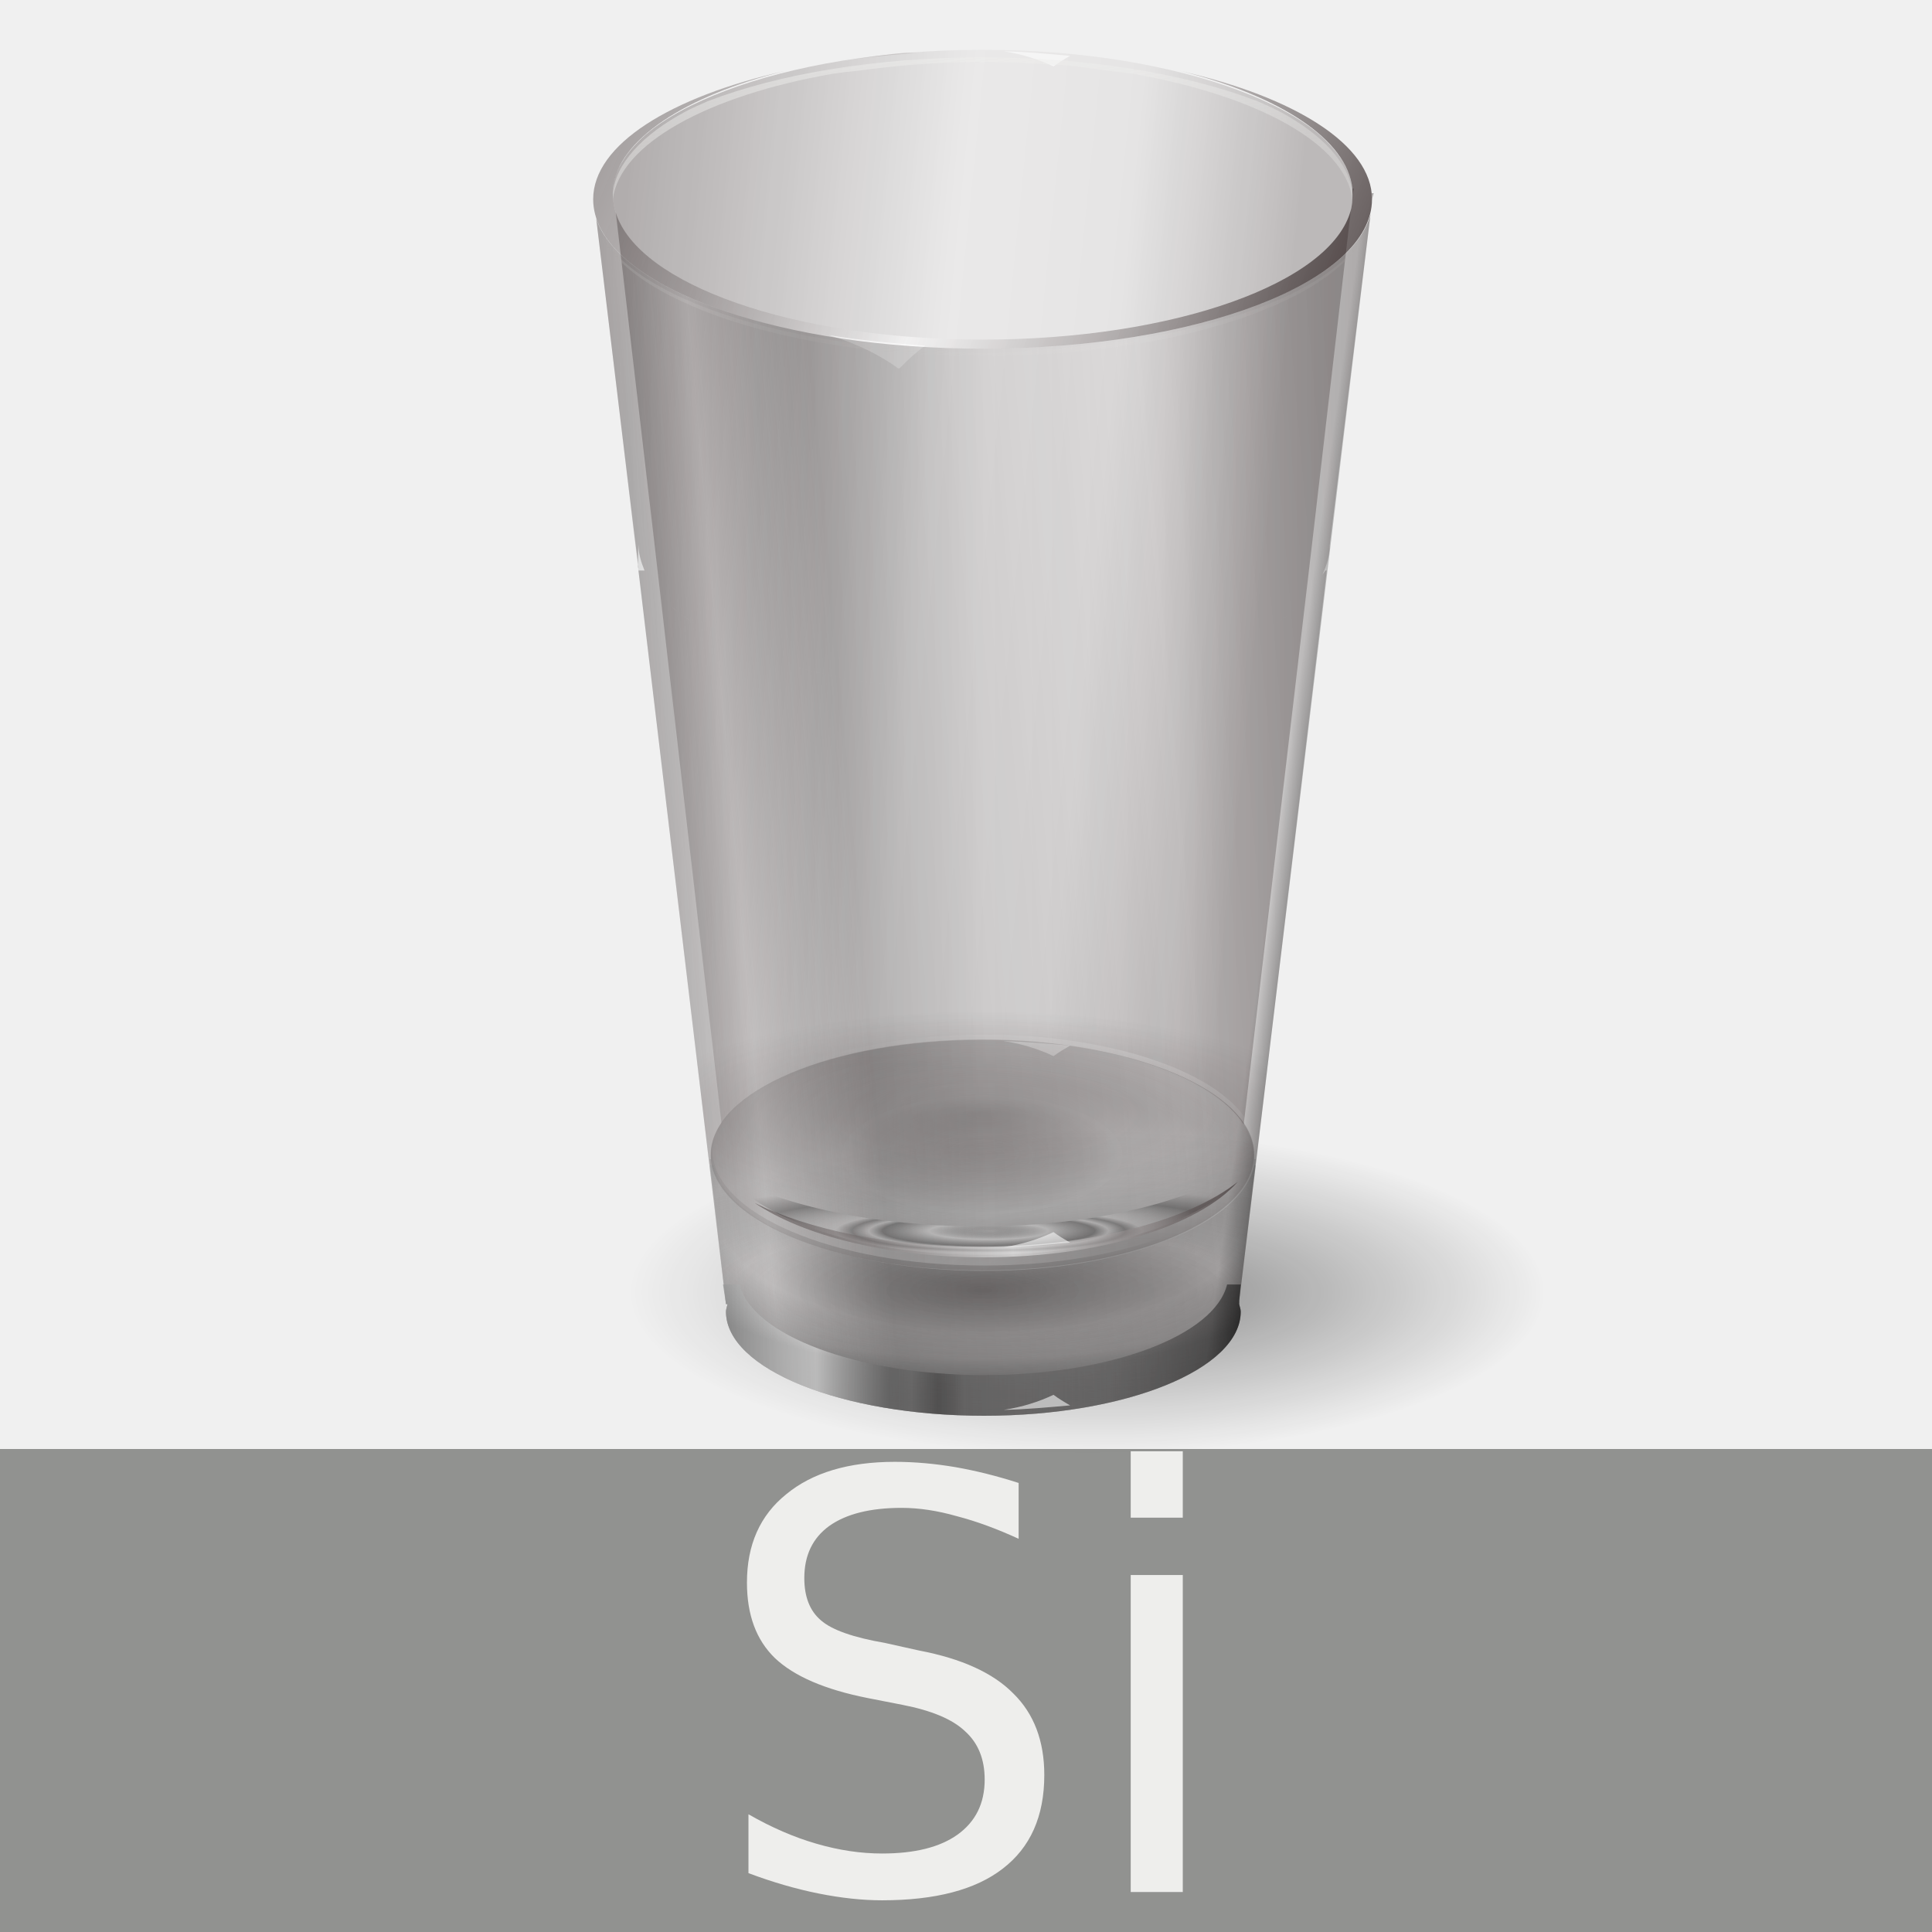
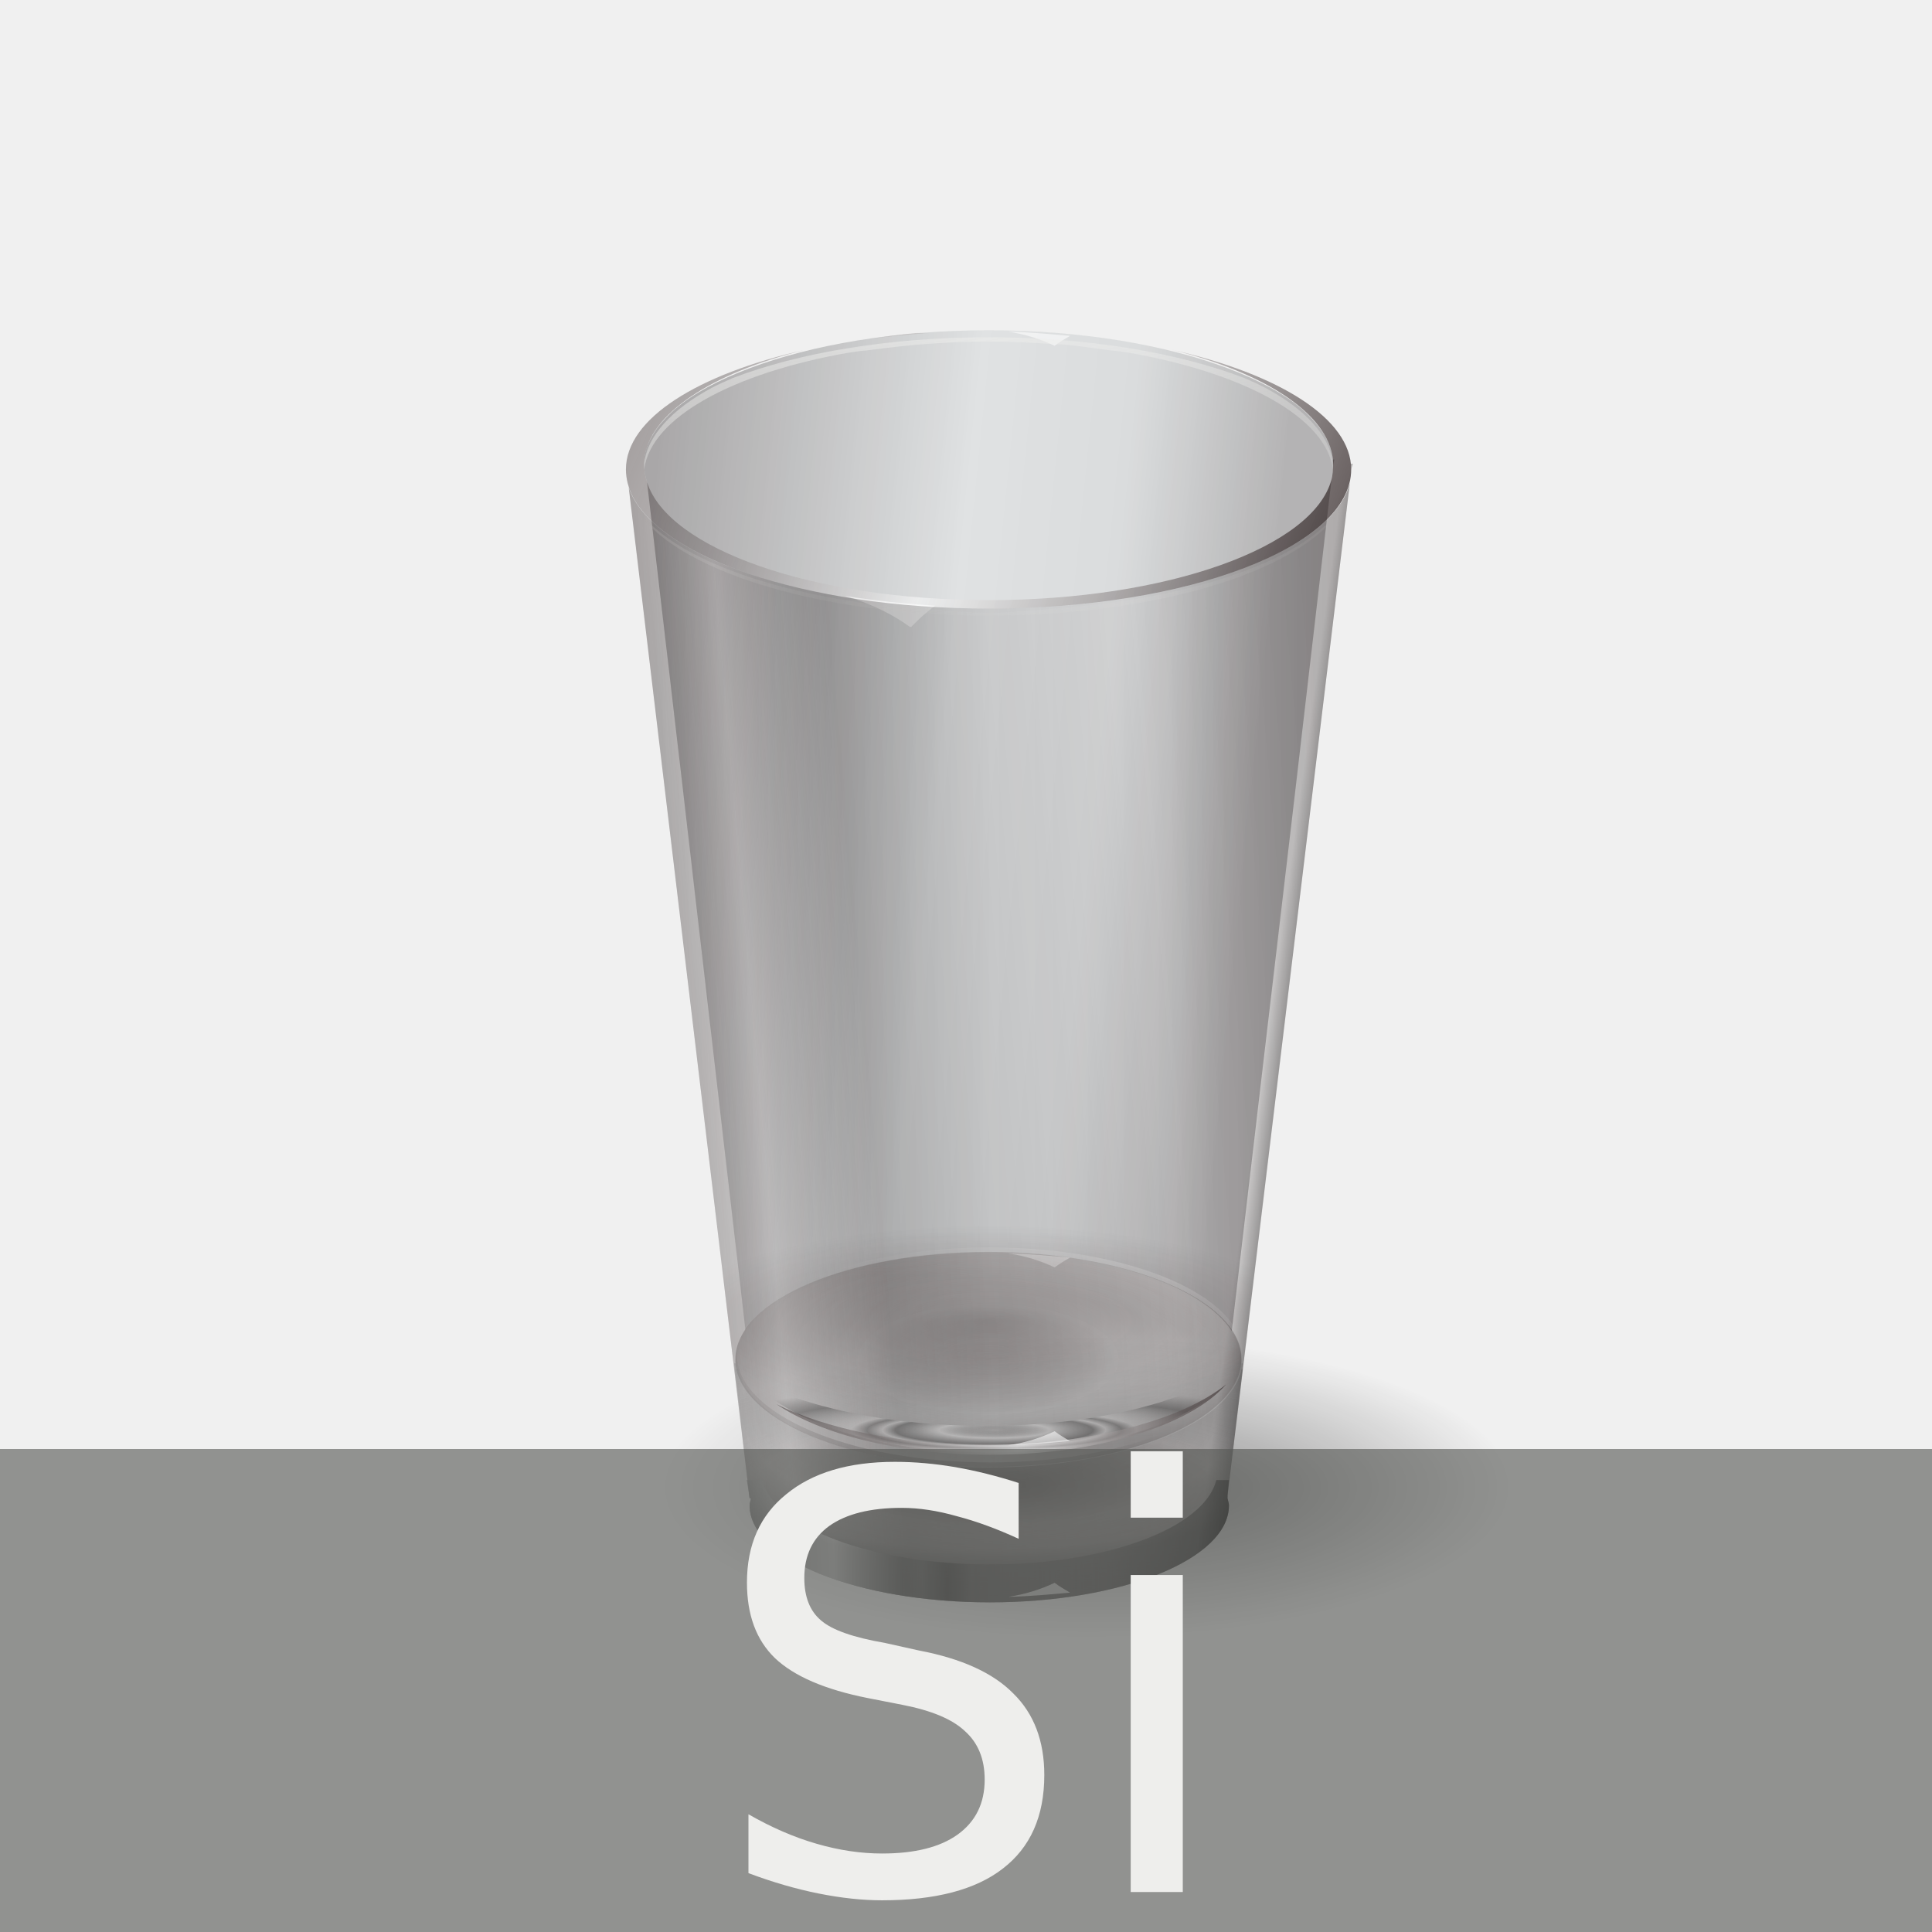
<svg xmlns="http://www.w3.org/2000/svg" xmlns:xlink="http://www.w3.org/1999/xlink" width="40" height="40" id="svg2193" version="1.0">
  <defs id="defs2195">
    <linearGradient id="linearGradient3462">
      <stop id="stop3464" offset="0" style="stop-color:#000000;stop-opacity:0.909;" />
      <stop style="stop-color:#000000;stop-opacity:0;" offset="0.5" id="stop3466" />
      <stop id="stop3468" offset="1" style="stop-color:#000000;stop-opacity:0;" />
    </linearGradient>
    <linearGradient id="linearGradient3414">
      <stop style="stop-color:#000000;stop-opacity:0.232;" offset="0" id="stop3417" />
      <stop id="stop3419" offset="0.18" style="stop-color:#ffffff;stop-opacity:0.364;" />
      <stop style="stop-color:#000000;stop-opacity:0.263;" offset="0.329" id="stop3421" />
      <stop style="stop-color:#000000;stop-opacity:0;" offset="0.75" id="stop3423" />
      <stop style="stop-color:#000000;stop-opacity:0.162;" offset="1" id="stop3425" />
    </linearGradient>
    <linearGradient id="linearGradient3406">
      <stop style="stop-color:#000000;stop-opacity:0;" offset="0" id="stop3408" />
      <stop id="stop3410" offset="0.18" style="stop-color:#ffffff;stop-opacity:0.273;" />
      <stop style="stop-color:#000000;stop-opacity:0.224;" offset="0.322" id="stop3418" />
      <stop id="stop3420" offset="0.364" style="stop-color:#ffffff;stop-opacity:0.2;" />
      <stop style="stop-color:#000000;stop-opacity:0.188;" offset="0.415" id="stop3422" />
      <stop style="stop-color:#ffffff;stop-opacity:0.18;" offset="0.465" id="stop3412" />
      <stop style="stop-color:#000000;stop-opacity:0.271;" offset="0.75" id="stop3414" />
      <stop style="stop-color:#000000;stop-opacity:0;" offset="1" id="stop3416" />
    </linearGradient>
    <linearGradient id="linearGradient3330">
      <stop style="stop-color:#ffffff;stop-opacity:0;" offset="0" id="stop3332" />
      <stop id="stop3338" offset="0.5" style="stop-color:#ffffff;stop-opacity:0;" />
      <stop style="stop-color:#ffffff;stop-opacity:0.404;" offset="1" id="stop3334" />
    </linearGradient>
    <linearGradient id="linearGradient3300">
      <stop style="stop-color:#0e0000;stop-opacity:0.343;" offset="0" id="stop3302" />
      <stop id="stop3306" offset="0.5" style="stop-color:#ffffff;stop-opacity:0.505;" />
      <stop style="stop-color:#0e0000;stop-opacity:0.596;" offset="1" id="stop3304" />
    </linearGradient>
    <linearGradient id="linearGradient3305">
      <stop id="stop3307" offset="0" style="stop-color:#a8a8a8;stop-opacity:1;" />
      <stop style="stop-color:#ffffff;stop-opacity:0.717;" offset="0.18" id="stop3311" />
      <stop id="stop3315" offset="0.465" style="stop-color:#000000;stop-opacity:0.182;" />
      <stop id="stop3313" offset="0.75" style="stop-color:#000000;stop-opacity:0;" />
      <stop id="stop3309" offset="1" style="stop-color:#000000;stop-opacity:0.475;" />
    </linearGradient>
    <linearGradient id="linearGradient3267">
      <stop style="stop-color:#0e0000;stop-opacity:0.495;" offset="0" id="stop3269" />
      <stop id="stop3273" offset="0.5" style="stop-color:#0e0000;stop-opacity:0.051;" />
      <stop style="stop-color:#0e0000;stop-opacity:0.091;" offset="0.75" id="stop3275" />
      <stop style="stop-color:#0e0000;stop-opacity:0.404;" offset="1" id="stop3271" />
    </linearGradient>
    <linearGradient id="linearGradient3239">
      <stop style="stop-color:#eeeeec;stop-opacity:1;" offset="0" id="stop3241" />
      <stop style="stop-color:#eeeeec;stop-opacity:0;" offset="1" id="stop3243" />
    </linearGradient>
    <linearGradient id="linearGradient3291">
      <stop id="stop3293" offset="0" style="stop-color:#000000;stop-opacity:1;" />
      <stop id="stop3295" offset="1" style="stop-color:#000000;stop-opacity:0;" />
    </linearGradient>
    <linearGradient id="linearGradient2308">
      <stop id="stop2310" offset="0" style="stop-color:#0e0000;stop-opacity:0.323;" />
      <stop id="stop2312" offset="1" style="stop-color:#0e0000;stop-opacity:0;" />
    </linearGradient>
    <radialGradient xlink:href="#linearGradient3291" id="radialGradient2595" gradientUnits="userSpaceOnUse" gradientTransform="matrix(1,0,0,0.197802,0,92.82166)" cx="63.912" cy="115.709" fx="75.858" fy="115.709" r="63.912" />
-     <radialGradient xlink:href="#linearGradient3305" id="radialGradient2488" gradientUnits="userSpaceOnUse" gradientTransform="matrix(5.125653,1.4118311e-7,-3.7799165e-8,1.372299,-155.6904,-9.947364)" cx="34.344" cy="26.719" fx="34.344" fy="26.719" r="5.656" />
-     <linearGradient xlink:href="#linearGradient3267" id="linearGradient2492" gradientUnits="userSpaceOnUse" x1="12.687" y1="6.062" x2="26.627" y2="7.466" />
+     <radialGradient xlink:href="#linearGradient3305" id="radialGradient2488" gradientUnits="userSpaceOnUse" gradientTransform="matrix(4.773232,1.3147587e-7,-3.520023e-8,1.277945,-143.4634,-3.385812)" cx="34.344" cy="26.719" fx="34.344" fy="26.719" r="5.656" />
+     <linearGradient xlink:href="#linearGradient3267" id="linearGradient2492" gradientUnits="userSpaceOnUse" x1="12.687" y1="6.062" x2="26.627" y2="7.466" gradientTransform="matrix(0.9312436,0,0,0.9312436,1.52231,5.877607)" />
    <radialGradient xlink:href="#linearGradient3300" id="radialGradient2494" gradientUnits="userSpaceOnUse" gradientTransform="matrix(1,0,0,0.4248705,0,6.529423)" cx="20.685" cy="11.353" fx="20.685" fy="11.353" r="7.016" />
-     <radialGradient xlink:href="#linearGradient3267" id="radialGradient2496" gradientUnits="userSpaceOnUse" gradientTransform="matrix(5.125653,1.4118311e-7,-3.7799165e-8,1.372299,-155.6904,-9.947364)" cx="34.344" cy="26.719" fx="34.344" fy="26.719" r="5.656" />
-     <linearGradient xlink:href="#linearGradient3300" id="linearGradient2498" gradientUnits="userSpaceOnUse" x1="12.281" y1="1.93" x2="26.96" y2="8.049" />
+     <radialGradient xlink:href="#linearGradient3267" id="radialGradient2496" gradientUnits="userSpaceOnUse" gradientTransform="matrix(4.773232,1.3147587e-7,-3.520023e-8,1.277945,-143.4634,-3.385812)" cx="34.344" cy="26.719" fx="34.344" fy="26.719" r="5.656" />
+     <linearGradient xlink:href="#linearGradient3300" id="linearGradient2498" gradientUnits="userSpaceOnUse" x1="12.281" y1="1.93" x2="26.96" y2="8.049" gradientTransform="matrix(0.9312436,0,0,0.9312436,1.52231,5.877607)" />
    <radialGradient xlink:href="#linearGradient3330" id="radialGradient2500" gradientUnits="userSpaceOnUse" gradientTransform="matrix(2.002641,0.3296086,-8.8246324e-2,0.5361684,-19.98259,-0.1183558)" cx="20.991" cy="8.491" fx="20.991" fy="8.491" r="7.016" />
-     <linearGradient xlink:href="#linearGradient3239" id="linearGradient2502" gradientUnits="userSpaceOnUse" x1="16.463" y1="-6.604" x2="18.743" y2="9.528" />
-     <linearGradient xlink:href="#linearGradient3267" id="linearGradient2504" gradientUnits="userSpaceOnUse" x1="12.344" y1="7.719" x2="28.438" y2="7.719" />
-     <radialGradient xlink:href="#linearGradient2308" id="radialGradient2506" gradientUnits="userSpaceOnUse" gradientTransform="matrix(1,0,0,0.2992017,0,15.32268)" cx="20.344" cy="25.887" fx="20.344" fy="25.887" r="7.125" />
-     <linearGradient xlink:href="#linearGradient3414" id="linearGradient2508" gradientUnits="userSpaceOnUse" x1="12.344" y1="18.066" x2="28.438" y2="16.656" />
-     <radialGradient xlink:href="#linearGradient3406" id="radialGradient2510" gradientUnits="userSpaceOnUse" gradientTransform="matrix(1.260724,8.3795836e-8,-1.1910179e-8,0.1791909,-5.336699,20.5329)" cx="20.469" cy="27.637" fx="20.469" fy="27.637" r="5.406" />
-     <linearGradient xlink:href="#linearGradient3406" id="linearGradient2512" gradientUnits="userSpaceOnUse" x1="14.969" y1="27.953" x2="25.688" y2="27.953" />
-     <linearGradient xlink:href="#linearGradient3305" id="linearGradient2514" gradientUnits="userSpaceOnUse" x1="14.969" y1="27.953" x2="25.688" y2="27.953" />
-     <linearGradient xlink:href="#linearGradient3462" id="linearGradient2516" gradientUnits="userSpaceOnUse" x1="27.419" y1="16.656" x2="25.697" y2="16.421" />
-     <radialGradient xlink:href="#linearGradient3305" id="radialGradient2518" gradientUnits="userSpaceOnUse" gradientTransform="matrix(-1.311076,-1.2406887e-2,5.6164527e-3,-0.5935087,65.22791,40.62141)" cx="34.344" cy="25.477" fx="34.344" fy="25.477" r="5.656" />
-     <linearGradient xlink:href="#linearGradient3300" id="linearGradient2520" gradientUnits="userSpaceOnUse" gradientTransform="translate(-10,0)" x1="25.625" y1="25.25" x2="36.327" y2="25.25" />
+     <linearGradient xlink:href="#linearGradient3239" id="linearGradient2502" gradientUnits="userSpaceOnUse" x1="16.463" y1="-6.604" x2="18.743" y2="9.528" gradientTransform="matrix(0.9312436,0,0,0.9312436,1.52231,5.877607)" />
+     <linearGradient xlink:href="#linearGradient3267" id="linearGradient2504" gradientUnits="userSpaceOnUse" x1="12.344" y1="7.719" x2="28.438" y2="7.719" gradientTransform="matrix(0.9312436,0,0,0.9312436,1.52231,5.877607)" />
+     <radialGradient xlink:href="#linearGradient2308" id="radialGradient2506" gradientUnits="userSpaceOnUse" gradientTransform="matrix(0.9312436,0,0,0.2786297,1.52231,20.14676)" cx="20.344" cy="25.887" fx="20.344" fy="25.887" r="7.125" />
+     <linearGradient xlink:href="#linearGradient3414" id="linearGradient2508" gradientUnits="userSpaceOnUse" x1="12.344" y1="18.066" x2="28.438" y2="16.656" gradientTransform="matrix(0.9312436,0,0,0.9312436,1.52231,5.877607)" />
+     <radialGradient xlink:href="#linearGradient3406" id="radialGradient2510" gradientUnits="userSpaceOnUse" gradientTransform="matrix(1.174041,7.8034335e-8,-1.1091278e-8,0.1668704,-3.447457,24.99875)" cx="20.469" cy="27.637" fx="20.469" fy="27.637" r="5.406" />
+     <linearGradient xlink:href="#linearGradient3406" id="linearGradient2512" gradientUnits="userSpaceOnUse" x1="14.969" y1="27.953" x2="25.688" y2="27.953" gradientTransform="matrix(0.9312436,0,0,0.9312436,1.52231,5.877607)" />
+     <linearGradient xlink:href="#linearGradient3305" id="linearGradient2514" gradientUnits="userSpaceOnUse" x1="14.969" y1="27.953" x2="25.688" y2="27.953" gradientTransform="matrix(0.9312436,0,0,0.9312436,1.52231,5.877607)" />
+     <linearGradient xlink:href="#linearGradient3462" id="linearGradient2516" gradientUnits="userSpaceOnUse" x1="27.419" y1="16.656" x2="25.697" y2="16.421" gradientTransform="matrix(0.9312436,0,0,0.9312436,1.52231,5.877607)" />
+     <radialGradient xlink:href="#linearGradient3305" id="radialGradient2518" gradientUnits="userSpaceOnUse" gradientTransform="matrix(-1.220931,-1.1553834e-2,5.2302856e-3,-0.5527012,62.26539,43.70604)" cx="34.344" cy="25.477" fx="34.344" fy="25.477" r="5.656" />
+     <linearGradient xlink:href="#linearGradient3300" id="linearGradient2520" gradientUnits="userSpaceOnUse" gradientTransform="matrix(0.9312436,0,0,0.9312436,-7.790126,5.877607)" x1="25.625" y1="25.25" x2="36.327" y2="25.25" />
  </defs>
  <g id="layer1">
-     <path transform="matrix(0.1486414,0,0,0.2655857,13,-3.968787)" d="M 127.824 115.709 A 63.912 12.642 0 1 1  0,115.709 A 63.912 12.642 0 1 1  127.824 115.709 z" id="path2593" style="opacity:0.381;fill:url(#radialGradient2595);fill-opacity:1;fill-rule:nonzero;stroke:none;stroke-width:0;stroke-linecap:round;stroke-linejoin:round;stroke-miterlimit:4;stroke-dasharray:none;stroke-dashoffset:4;stroke-opacity:1" />
-     <path id="path2440" d="M 20.344,21.531 C 17.239,21.531 14.719,22.587 14.719,23.906 C 14.719,23.937 14.716,23.97 14.719,24 L 14.688,24 L 15.031,27 L 15.062,27 C 15.053,27.053 15.031,27.103 15.031,27.156 C 15.031,28.346 17.431,29.312 20.375,29.312 C 23.319,29.312 25.687,28.346 25.688,27.156 C 25.688,27.103 25.666,27.053 25.656,27 C 25.653,26.98 25.661,26.958 25.656,26.938 L 26,24 L 25.969,24 C 25.971,23.97 25.969,23.937 25.969,23.906 C 25.969,22.587 23.448,21.531 20.344,21.531 z " style="opacity:0.25;fill:#797979;fill-opacity:1;fill-rule:nonzero;stroke:none;stroke-width:0.2;stroke-linecap:round;stroke-linejoin:round;stroke-miterlimit:4;stroke-dasharray:none;stroke-opacity:0.792" />
+     <path style="opacity:0.05;fill:#00484d;fill-opacity:1;fill-rule:evenodd;stroke:none;stroke-width:1px;stroke-linecap:butt;stroke-linejoin:miter;stroke-opacity:1" d="M 20.467,6.838 C 18.543,6.838 16.805,7.139 15.52,7.624 C 14.879,7.865 14.353,8.147 13.978,8.468 C 13.884,8.548 13.79,8.645 13.716,8.73 C 13.641,8.814 13.595,8.875 13.541,8.962 C 13.421,9.147 13.358,9.318 13.337,9.515 L 13.337,9.573 C 13.336,9.592 13.337,9.613 13.337,9.632 C 13.337,9.748 13.36,9.868 13.396,9.981 L 14.123,16.209 L 15.433,27.529 C 16.061,26.599 18.077,25.928 20.467,25.928 C 22.88,25.928 24.895,26.614 25.502,27.558 L 26.84,16.179 L 27.568,9.923 C 27.592,9.829 27.597,9.728 27.597,9.632 L 27.626,9.515 L 27.597,9.515 C 27.568,9.236 27.442,8.982 27.219,8.73 C 27.144,8.645 27.051,8.548 26.957,8.468 C 26.582,8.147 26.056,7.865 25.415,7.624 C 24.13,7.139 22.391,6.838 20.467,6.838 z " id="path2249" />
+     <path transform="matrix(0.1384214,0,0,0.247325,13.62848,2.181699)" d="M 127.824 115.709 A 63.912 12.642 0 1 1  0,115.709 A 63.912 12.642 0 1 1  127.824 115.709 z" id="path2593" style="opacity:0.381;fill:url(#radialGradient2595);fill-opacity:1;fill-rule:nonzero;stroke:none;stroke-width:0;stroke-linecap:round;stroke-linejoin:round;stroke-miterlimit:4;stroke-dasharray:none;stroke-dashoffset:4;stroke-opacity:1" />
+     <path id="path2440" d="M 20.467,25.928 C 17.576,25.928 15.229,26.912 15.229,28.14 C 15.229,28.169 15.227,28.199 15.229,28.227 L 15.2,28.227 L 15.52,31.021 L 15.549,31.021 C 15.54,31.07 15.52,31.117 15.52,31.167 C 15.52,32.275 17.755,33.175 20.496,33.175 C 23.238,33.175 25.444,32.275 25.444,31.167 C 25.444,31.117 25.423,31.07 25.415,31.021 C 25.411,31.002 25.419,30.982 25.415,30.963 L 25.735,28.227 L 25.706,28.227 C 25.708,28.199 25.706,28.169 25.706,28.14 C 25.706,26.912 23.359,25.928 20.467,25.928 z " style="opacity:0.25;fill:#797979;fill-opacity:1;fill-rule:nonzero;stroke:none;stroke-width:0.2;stroke-linecap:round;stroke-linejoin:round;stroke-miterlimit:4;stroke-dasharray:none;stroke-opacity:0.792" />
    <path id="path2276" d="M 10.957,1.02 L 10.957,-1.775 L 10.957,1.02 z " style="fill:#ffffff;fill-opacity:0.757;fill-rule:nonzero;stroke:none;stroke-width:0.5;stroke-linecap:round;stroke-linejoin:round;stroke-miterlimit:4;stroke-dasharray:none;stroke-dashoffset:4;stroke-opacity:1" />
+     <path style="opacity:0.563;fill:url(#radialGradient2488);fill-opacity:1;fill-rule:evenodd;stroke:none;stroke-width:1px;stroke-linecap:butt;stroke-linejoin:miter;stroke-opacity:1" d="M 15.2,28.344 L 15.52,31.021 L 15.549,31.021 C 15.54,31.07 15.52,31.117 15.52,31.167 C 15.52,32.275 17.755,33.175 20.496,33.175 C 23.238,33.175 25.444,32.275 25.444,31.167 C 25.444,31.117 25.423,31.07 25.415,31.021 C 25.411,31.002 25.419,30.982 25.415,30.963 L 25.735,28.344 L 25.706,28.344 C 25.467,29.48 23.229,30.381 20.496,30.381 C 17.764,30.381 15.525,29.48 15.287,28.344 L 15.2,28.344 z " id="path2442" />
+     <path id="path2446" d="M 20.467,6.838 C 18.543,6.838 16.805,7.139 15.52,7.624 C 14.879,7.865 14.353,8.147 13.978,8.468 C 13.884,8.548 13.79,8.645 13.716,8.73 C 13.641,8.814 13.595,8.875 13.541,8.962 C 13.421,9.147 13.358,9.318 13.337,9.515 L 13.337,9.573 C 13.336,9.592 13.337,9.613 13.337,9.632 C 13.337,9.748 13.36,9.868 13.396,9.981 L 14.123,16.209 L 15.433,27.529 C 16.061,26.599 18.077,25.928 20.467,25.928 C 22.88,25.928 24.895,26.614 25.502,27.558 L 26.84,16.179 L 27.568,9.923 C 27.592,9.829 27.597,9.728 27.597,9.632 L 27.626,9.515 L 27.597,9.515 C 27.568,9.236 27.442,8.982 27.219,8.73 C 27.144,8.645 27.051,8.548 26.957,8.468 C 26.582,8.147 26.056,7.865 25.415,7.624 C 24.13,7.139 22.391,6.838 20.467,6.838 z " style="opacity:0.563;fill:url(#linearGradient2492);fill-opacity:1;fill-rule:evenodd;stroke:none;stroke-width:1px;stroke-linecap:butt;stroke-linejoin:miter;stroke-opacity:1" />
+     <path transform="matrix(0.7465133,0,0,0.7465133,5.01975,19.66902)" d="M 27.702 11.353 A 7.016 2.981 0 1 1  13.669,11.353 A 7.016 2.981 0 1 1  27.702 11.353 z" id="path2448" style="opacity:0.228;fill:url(#radialGradient2494);fill-opacity:1;fill-rule:nonzero;stroke:none;stroke-width:0.2;stroke-linecap:round;stroke-linejoin:round;stroke-miterlimit:4;stroke-dasharray:none;stroke-opacity:0.792" />
+     <path style="opacity:0.563;fill:url(#radialGradient2496);fill-opacity:1;fill-rule:evenodd;stroke:none;stroke-width:1px;stroke-linecap:butt;stroke-linejoin:miter;stroke-opacity:1" d="M 15.2,28.344 L 15.52,31.021 L 15.549,31.021 C 15.54,31.07 15.52,31.117 15.52,31.167 C 15.52,32.275 17.755,33.175 20.496,33.175 C 23.238,33.175 25.444,32.275 25.444,31.167 C 25.444,31.117 25.423,31.07 25.415,31.021 C 25.411,31.002 25.419,30.982 25.415,30.963 L 25.735,28.344 L 25.706,28.344 C 25.467,29.48 23.229,30.381 20.496,30.381 C 17.764,30.381 15.525,29.48 15.287,28.344 L 15.2,28.344 z " id="path2450" />
+     <path style="opacity:0.563;fill:#ffffff;fill-opacity:1;fill-rule:evenodd;stroke:none;stroke-width:1px;stroke-linecap:butt;stroke-linejoin:miter;stroke-opacity:1" d="M 20.875,25.95 C 21.229,26.003 21.55,26.105 21.835,26.241 C 21.933,26.166 22.042,26.101 22.155,26.037 C 21.737,26 21.317,25.959 20.875,25.95 z " id="path2452" />
+     <path id="path2454" d="M 18.954,6.896 C 18.635,6.921 18.326,6.973 18.023,7.013 C 18.409,6.961 18.809,6.927 19.216,6.896 C 19.13,6.902 19.039,6.89 18.954,6.896 z M 16.655,7.245 C 14.449,7.747 12.959,8.666 12.959,9.719 C 12.959,11.307 16.319,12.6 20.467,12.6 C 24.616,12.6 27.975,11.307 27.975,9.719 C 27.975,8.667 26.481,7.747 24.28,7.245 C 26.201,7.724 27.5,8.57 27.597,9.515 C 27.601,9.553 27.597,9.594 27.597,9.632 C 27.597,9.728 27.592,9.829 27.568,9.923 C 27.202,11.33 24.166,12.425 20.467,12.425 C 16.82,12.425 13.829,11.36 13.396,9.981 C 13.36,9.868 13.337,9.748 13.337,9.632 C 13.337,9.613 13.336,9.592 13.337,9.573 L 13.337,9.515 C 13.435,8.57 14.734,7.724 16.655,7.245 z " style="opacity:1;fill:url(#linearGradient2498);fill-opacity:1;fill-rule:nonzero;stroke:none;stroke-width:0.2;stroke-linecap:round;stroke-linejoin:round;stroke-miterlimit:4;stroke-dasharray:none;stroke-opacity:0.792" />
+     <path style="opacity:1;fill:url(#radialGradient2500);fill-opacity:1;fill-rule:nonzero;stroke:none;stroke-width:0.2;stroke-linecap:round;stroke-linejoin:round;stroke-miterlimit:4;stroke-dasharray:none;stroke-opacity:0.792" id="path2456" d="M 27.702 11.353 A 7.016 2.981 0 1 1  13.669,11.353 A 7.016 2.981 0 1 1  27.702 11.353 z" transform="matrix(0.7465133,0,0,0.7465133,5.053911,19.57657)" />
+     <g transform="matrix(0.9312436,0,0,0.9312436,1.52231,7.740094)" style="fill:#ffffff;fill-opacity:1" id="g2458">
+       <path style="opacity:0.563;fill:#ffffff;fill-opacity:1;fill-rule:evenodd;stroke:none;stroke-width:1px;stroke-linecap:butt;stroke-linejoin:miter;stroke-opacity:1" d="M 20.781,-0.938 C 21.161,-0.88 21.506,-0.77 21.812,-0.625 C 21.918,-0.705 22.035,-0.775 22.156,-0.844 C 21.707,-0.883 21.256,-0.928 20.781,-0.938 z " id="path2460" />
+       <path style="opacity:0.563;fill:#ffffff;fill-opacity:1;fill-rule:evenodd;stroke:none;stroke-width:1px;stroke-linecap:butt;stroke-linejoin:miter;stroke-opacity:1" d="M 17.156,4.938 C 17.768,5.118 18.243,5.371 18.594,5.625 C 18.6,5.63 18.619,5.62 18.625,5.625 C 18.787,5.458 18.956,5.3 19.156,5.156 C 18.46,5.108 17.786,5.042 17.156,4.938 z " id="path2462" />
+     </g>
+     <path id="path2464" d="M 20.467,6.983 C 18.393,6.983 16.529,7.306 15.171,7.827 C 15.02,7.894 14.869,7.959 14.734,8.031 C 13.911,8.473 13.397,9.026 13.337,9.603 L 13.337,9.661 C 13.336,9.68 13.337,9.7 13.337,9.719 C 13.474,8.645 15.177,7.722 17.557,7.304 C 17.623,7.293 17.694,7.284 17.761,7.274 C 17.845,7.261 17.938,7.258 18.023,7.245 C 18.795,7.142 19.603,7.071 20.467,7.071 C 20.948,7.071 21.41,7.094 21.864,7.129 C 21.902,7.132 21.943,7.126 21.981,7.129 C 22.302,7.156 22.608,7.202 22.912,7.245 C 22.999,7.257 23.088,7.262 23.174,7.274 C 23.244,7.286 23.308,7.291 23.377,7.304 C 25.758,7.722 27.46,8.645 27.597,9.719 C 27.597,9.681 27.601,9.64 27.597,9.603 C 27.538,9.026 27.024,8.473 26.2,8.031 C 26.181,8.022 26.162,8.011 26.142,8.002 C 26.025,7.941 25.892,7.884 25.764,7.827 C 24.405,7.306 22.542,6.983 20.467,6.983 z M 12.988,10.097 C 13.302,11.576 16.527,12.746 20.467,12.746 C 24.408,12.746 27.633,11.576 27.946,10.097 C 27.607,11.377 25.066,12.374 21.806,12.6 C 21.37,12.63 20.926,12.687 20.467,12.687 C 20.008,12.687 19.565,12.63 19.129,12.6 C 18.692,12.57 18.284,12.542 17.877,12.484 C 15.247,12.109 13.282,11.206 12.988,10.097 z " style="opacity:1;fill:url(#linearGradient2502);fill-opacity:1;fill-rule:nonzero;stroke:none;stroke-width:0.2;stroke-linecap:round;stroke-linejoin:round;stroke-miterlimit:4;stroke-dasharray:none;stroke-opacity:0.792" />
+     <path id="path2466" d="M 18.75,6.925 C 18.325,6.964 17.922,7.006 17.528,7.071 C 17.913,7.008 18.336,6.963 18.75,6.925 z M 22.155,6.925 C 22.581,6.963 22.983,7.007 23.377,7.071 C 22.984,7.007 22.579,6.963 22.155,6.925 z M 27.975,9.603 C 27.98,9.642 27.975,9.68 27.975,9.719 L 28.005,9.603 L 27.975,9.603 z M 27.946,10.01 C 27.561,11.46 24.357,12.6 20.467,12.6 C 16.654,12.6 13.502,11.507 13.017,10.097 L 15.2,28.344 L 15.287,28.344 C 15.525,29.48 17.764,30.381 20.496,30.381 C 23.229,30.381 25.467,29.48 25.706,28.344 L 25.735,28.344 L 27.946,10.01 z " style="opacity:0.563;fill:url(#linearGradient2504);fill-opacity:1;fill-rule:evenodd;stroke:none;stroke-width:1px;stroke-linecap:butt;stroke-linejoin:miter;stroke-opacity:1" />
+     <path style="opacity:0.835;fill:url(#radialGradient2506);fill-opacity:1;fill-rule:evenodd;stroke:none;stroke-width:1px;stroke-linecap:butt;stroke-linejoin:miter;stroke-opacity:1" d="M 13.832,16.878 L 15.2,28.344 L 15.287,28.344 C 15.525,29.48 17.764,30.381 20.496,30.381 C 23.229,30.381 25.467,29.48 25.706,28.344 L 25.735,28.344 L 27.102,16.878 L 27.073,16.878 C 26.524,18.205 23.779,19.206 20.496,19.206 C 17.211,19.206 14.494,18.207 13.949,16.878 L 13.832,16.878 z " id="path2468" />
+     <path id="path2470" d="M 27.975,9.603 C 27.98,9.642 27.975,9.68 27.975,9.719 L 28.005,9.603 L 27.975,9.603 z M 27.946,10.01 C 27.561,11.46 24.357,12.6 20.467,12.6 C 16.632,12.6 13.473,11.49 13.017,10.068 L 15.52,31.021 L 15.549,31.021 C 15.54,31.07 15.52,31.117 15.52,31.167 C 15.52,32.275 17.755,33.175 20.496,33.175 C 23.238,33.175 25.444,32.275 25.444,31.167 C 25.444,31.117 25.423,31.07 25.415,31.021 C 25.411,31.002 25.419,30.982 25.415,30.963 L 27.946,10.01 z " style="opacity:0.563;fill:url(#linearGradient2508);fill-opacity:1;fill-rule:evenodd;stroke:none;stroke-width:1px;stroke-linecap:butt;stroke-linejoin:miter;stroke-opacity:1" />
+     <path id="path2472" d="M 25.618,28.271 C 24.662,29.004 22.702,29.522 20.409,29.522 C 18.394,29.522 16.599,29.125 15.549,28.533 C 16.237,29.421 18.177,30.075 20.496,30.075 C 23.046,30.075 25.151,29.297 25.618,28.271 z " style="opacity:1;fill:url(#radialGradient2510);fill-opacity:1;fill-rule:nonzero;stroke:none;stroke-width:0.2;stroke-linecap:round;stroke-linejoin:round;stroke-miterlimit:4;stroke-dasharray:none;stroke-opacity:0.792" />
+     <path style="opacity:0.563;fill:url(#linearGradient2512);fill-opacity:1;fill-rule:evenodd;stroke:none;stroke-width:1px;stroke-linecap:butt;stroke-linejoin:miter;stroke-opacity:1" d="M 15.462,30.643 L 15.52,31.021 L 15.549,31.021 C 15.54,31.07 15.52,31.117 15.52,31.167 C 15.52,32.275 17.755,33.175 20.496,33.175 C 23.238,33.175 25.444,32.275 25.444,31.167 C 25.444,31.117 25.423,31.07 25.415,31.021 C 25.411,31.002 25.419,30.982 25.415,30.963 L 25.444,30.643 L 25.182,30.643 C 24.941,31.625 22.941,32.389 20.496,32.389 C 18.052,32.389 16.026,31.625 15.782,30.643 L 15.462,30.643 z " id="path2474" />
+     <path id="path2476" d="M 15.462,30.643 L 15.52,31.021 L 15.549,31.021 C 15.54,31.07 15.52,31.117 15.52,31.167 C 15.52,32.275 17.755,33.175 20.496,33.175 C 23.238,33.175 25.444,32.275 25.444,31.167 C 25.444,31.117 25.423,31.07 25.415,31.021 C 25.411,31.002 25.419,30.982 25.415,30.963 L 25.444,30.643 L 25.182,30.643 C 24.941,31.625 22.941,32.389 20.496,32.389 C 18.052,32.389 16.026,31.625 15.782,30.643 L 15.462,30.643 z " style="opacity:1;fill:url(#linearGradient2514);fill-opacity:1;fill-rule:evenodd;stroke:none;stroke-width:1px;stroke-linecap:butt;stroke-linejoin:miter;stroke-opacity:1" />
+     <path id="path2478" d="M 27.975,9.603 C 27.98,9.642 27.975,9.68 27.975,9.719 L 28.005,9.603 L 27.975,9.603 z M 27.946,10.01 C 27.561,11.46 24.357,12.6 20.467,12.6 C 16.632,12.6 13.473,11.49 13.017,10.068 L 15.52,31.021 L 15.549,31.021 C 15.54,31.07 15.52,31.117 15.52,31.167 C 15.52,32.275 17.755,33.175 20.496,33.175 C 23.238,33.175 25.444,32.275 25.444,31.167 C 25.444,31.117 25.423,31.07 25.415,31.021 C 25.411,31.002 25.419,30.982 25.415,30.963 L 27.946,10.01 z " style="opacity:0.563;fill:url(#linearGradient2516);fill-opacity:1;fill-rule:evenodd;stroke:none;stroke-width:1px;stroke-linecap:butt;stroke-linejoin:miter;stroke-opacity:1" />
+     <path style="opacity:0.427;fill:url(#radialGradient2518);fill-opacity:1;fill-rule:evenodd;stroke:none;stroke-width:1px;stroke-linecap:butt;stroke-linejoin:miter;stroke-opacity:1" d="M 15.2,28.344 L 15.52,31.021 L 15.549,31.021 C 15.54,31.07 15.52,31.117 15.52,31.167 C 15.52,32.275 17.755,33.175 20.496,33.175 C 23.238,33.175 25.444,32.275 25.444,31.167 C 25.444,31.117 25.423,31.07 25.415,31.021 C 25.411,31.002 25.419,30.982 25.415,30.963 L 25.735,28.344 L 25.706,28.344 C 25.467,29.48 23.229,30.381 20.496,30.381 C 17.764,30.381 15.525,29.48 15.287,28.344 L 15.2,28.344 z " id="path2480" />
+     <path id="path2482" d="M 25.385,28.664 C 24.469,29.394 22.597,29.915 20.409,29.915 C 18.65,29.915 17.097,29.578 16.073,29.071 C 17,29.697 18.629,30.119 20.496,30.119 C 22.741,30.119 24.64,29.507 25.385,28.664 z " style="opacity:1;fill:url(#linearGradient2520);fill-opacity:1;fill-rule:nonzero;stroke:none;stroke-width:0.2;stroke-linecap:round;stroke-linejoin:round;stroke-miterlimit:4;stroke-dasharray:none;stroke-opacity:0.792" />
+     <path id="path2484" d="M 20.875,29.923 C 21.229,29.87 21.55,29.767 21.835,29.632 C 21.933,29.706 22.042,29.772 22.155,29.836 C 21.737,29.873 21.317,29.914 20.875,29.923 z " style="opacity:0.563;fill:#ffffff;fill-opacity:1;fill-rule:evenodd;stroke:none;stroke-width:1px;stroke-linecap:butt;stroke-linejoin:miter;stroke-opacity:1" />
+     <path id="use2486" d="M 20.875,33.061 C 21.229,33.008 21.55,32.905 21.835,32.77 C 21.933,32.844 22.042,32.909 22.155,32.974 C 21.737,33.01 21.317,33.052 20.875,33.061 z " style="opacity:0.563;fill:#ffffff;fill-opacity:1;fill-rule:evenodd;stroke:none;stroke-width:1px;stroke-linecap:butt;stroke-linejoin:miter;stroke-opacity:1" />
    <rect style="opacity:0.612;fill:#555753;fill-opacity:1;fill-rule:nonzero;stroke:none;stroke-width:0.7;stroke-linecap:round;stroke-linejoin:miter;stroke-miterlimit:4;stroke-dasharray:none;stroke-opacity:1" id="rect1951" width="40.002" height="10.005" x="-0.002" y="30" />
    <text xml:space="preserve" style="font-size:12px;font-style:normal;font-weight:normal;fill:#eeeeec;fill-opacity:1;stroke:none;stroke-width:1px;stroke-linecap:butt;stroke-linejoin:miter;stroke-opacity:1;font-family:Bitstream Vera Sans" x="14.667" y="39.168" id="text2840">
      <tspan id="tspan2842" x="14.667" y="39.168">Si</tspan>
    </text>
-     <path style="opacity:0.563;fill:url(#radialGradient2488);fill-opacity:1;fill-rule:evenodd;stroke:none;stroke-width:1px;stroke-linecap:butt;stroke-linejoin:miter;stroke-opacity:1" d="M 14.688,24.125 L 15.031,27 L 15.062,27 C 15.053,27.053 15.031,27.103 15.031,27.156 C 15.031,28.346 17.431,29.312 20.375,29.312 C 23.319,29.312 25.687,28.346 25.688,27.156 C 25.688,27.103 25.666,27.053 25.656,27 C 25.653,26.98 25.661,26.958 25.656,26.938 L 26,24.125 L 25.969,24.125 C 25.713,25.345 23.31,26.312 20.375,26.312 C 17.44,26.313 15.037,25.345 14.781,24.125 L 14.688,24.125 z " id="path2442" />
-     <path id="path2446" d="M 20.344,1.031 C 18.278,1.031 16.411,1.355 15.031,1.875 C 14.343,2.134 13.778,2.437 13.375,2.781 C 13.274,2.867 13.174,2.972 13.094,3.062 C 13.014,3.153 12.964,3.219 12.906,3.312 C 12.777,3.511 12.709,3.694 12.688,3.906 L 12.688,3.969 C 12.686,3.989 12.688,4.011 12.688,4.031 C 12.688,4.156 12.712,4.285 12.75,4.406 L 13.531,11.094 L 14.938,23.25 C 15.612,22.251 17.777,21.531 20.344,21.531 C 22.935,21.531 25.099,22.268 25.75,23.281 L 27.188,11.062 L 27.969,4.344 C 27.995,4.243 28,4.135 28,4.031 L 28.031,3.906 L 28,3.906 C 27.969,3.607 27.833,3.333 27.594,3.062 C 27.514,2.972 27.413,2.867 27.312,2.781 C 26.91,2.437 26.345,2.134 25.656,1.875 C 24.276,1.355 22.41,1.031 20.344,1.031 z " style="opacity:0.563;fill:url(#linearGradient2492);fill-opacity:1;fill-rule:evenodd;stroke:none;stroke-width:1px;stroke-linecap:butt;stroke-linejoin:miter;stroke-opacity:1" />
-     <path transform="matrix(0.8016305,0,0,0.8016305,3.755666,14.80966)" d="M 27.702 11.353 A 7.016 2.981 0 1 1  13.669,11.353 A 7.016 2.981 0 1 1  27.702 11.353 z" id="path2448" style="opacity:0.228;fill:url(#radialGradient2494);fill-opacity:1;fill-rule:nonzero;stroke:none;stroke-width:0.2;stroke-linecap:round;stroke-linejoin:round;stroke-miterlimit:4;stroke-dasharray:none;stroke-opacity:0.792" />
-     <path style="opacity:0.563;fill:url(#radialGradient2496);fill-opacity:1;fill-rule:evenodd;stroke:none;stroke-width:1px;stroke-linecap:butt;stroke-linejoin:miter;stroke-opacity:1" d="M 14.688,24.125 L 15.031,27 L 15.062,27 C 15.053,27.053 15.031,27.103 15.031,27.156 C 15.031,28.346 17.431,29.312 20.375,29.312 C 23.319,29.312 25.687,28.346 25.688,27.156 C 25.688,27.103 25.666,27.053 25.656,27 C 25.653,26.98 25.661,26.958 25.656,26.938 L 26,24.125 L 25.969,24.125 C 25.713,25.345 23.31,26.312 20.375,26.312 C 17.44,26.313 15.037,25.345 14.781,24.125 L 14.688,24.125 z " id="path2450" />
-     <path style="opacity:0.563;fill:#ffffff;fill-opacity:1;fill-rule:evenodd;stroke:none;stroke-width:1px;stroke-linecap:butt;stroke-linejoin:miter;stroke-opacity:1" d="M 20.781,21.554 C 21.161,21.611 21.506,21.721 21.812,21.866 C 21.918,21.787 22.035,21.717 22.156,21.648 C 21.707,21.608 21.256,21.564 20.781,21.554 z " id="path2452" />
-     <path id="path2454" d="M 18.719,1.094 C 18.376,1.121 18.045,1.176 17.719,1.219 C 18.134,1.163 18.563,1.127 19,1.094 C 18.908,1.1 18.81,1.087 18.719,1.094 z M 16.25,1.469 C 13.881,2.007 12.281,2.994 12.281,4.125 C 12.281,5.831 15.889,7.219 20.344,7.219 C 24.799,7.219 28.406,5.831 28.406,4.125 C 28.406,2.996 26.802,2.008 24.438,1.469 C 26.5,1.982 27.896,2.892 28,3.906 C 28.004,3.947 28,3.99 28,4.031 C 28,4.135 27.995,4.243 27.969,4.344 C 27.575,5.855 24.316,7.031 20.344,7.031 C 16.427,7.031 13.216,5.888 12.75,4.406 C 12.712,4.285 12.688,4.156 12.688,4.031 C 12.688,4.011 12.686,3.989 12.688,3.969 L 12.688,3.906 C 12.792,2.892 14.187,1.982 16.25,1.469 z " style="opacity:1;fill:url(#linearGradient2498);fill-opacity:1;fill-rule:nonzero;stroke:none;stroke-width:0.2;stroke-linecap:round;stroke-linejoin:round;stroke-miterlimit:4;stroke-dasharray:none;stroke-opacity:0.792" />
-     <path style="opacity:1;fill:url(#radialGradient2500);fill-opacity:1;fill-rule:nonzero;stroke:none;stroke-width:0.2;stroke-linecap:round;stroke-linejoin:round;stroke-miterlimit:4;stroke-dasharray:none;stroke-opacity:0.792" id="path2456" d="M 27.702 11.353 A 7.016 2.981 0 1 1  13.669,11.353 A 7.016 2.981 0 1 1  27.702 11.353 z" transform="matrix(0.8016305,0,0,0.8016305,3.79235,14.71039)" />
-     <g transform="translate(0,2)" style="fill:#ffffff;fill-opacity:1" id="g2458">
-       <path style="opacity:0.563;fill:#ffffff;fill-opacity:1;fill-rule:evenodd;stroke:none;stroke-width:1px;stroke-linecap:butt;stroke-linejoin:miter;stroke-opacity:1" d="M 20.781,-0.938 C 21.161,-0.88 21.506,-0.77 21.812,-0.625 C 21.918,-0.705 22.035,-0.775 22.156,-0.844 C 21.707,-0.883 21.256,-0.928 20.781,-0.938 z " id="path2460" />
-       <path style="opacity:0.563;fill:#ffffff;fill-opacity:1;fill-rule:evenodd;stroke:none;stroke-width:1px;stroke-linecap:butt;stroke-linejoin:miter;stroke-opacity:1" d="M 17.156,4.938 C 17.768,5.118 18.243,5.371 18.594,5.625 C 18.6,5.63 18.619,5.62 18.625,5.625 C 18.787,5.458 18.956,5.3 19.156,5.156 C 18.46,5.108 17.786,5.042 17.156,4.938 z " id="path2462" />
-     </g>
-     <path id="path2464" d="M 20.344,1.188 C 18.116,1.188 16.115,1.534 14.656,2.094 C 14.494,2.165 14.332,2.235 14.188,2.312 C 13.303,2.787 12.751,3.381 12.688,4 L 12.688,4.062 C 12.686,4.083 12.688,4.105 12.688,4.125 C 12.834,2.972 14.663,1.981 17.219,1.531 C 17.289,1.52 17.366,1.511 17.438,1.5 C 17.527,1.486 17.627,1.482 17.719,1.469 C 18.548,1.358 19.416,1.281 20.344,1.281 C 20.86,1.281 21.356,1.306 21.844,1.344 C 21.884,1.347 21.928,1.341 21.969,1.344 C 22.314,1.373 22.643,1.422 22.969,1.469 C 23.062,1.481 23.158,1.486 23.25,1.5 C 23.325,1.512 23.395,1.518 23.469,1.531 C 26.025,1.981 27.853,2.972 28,4.125 C 28,4.084 28.004,4.041 28,4 C 27.936,3.381 27.384,2.787 26.5,2.312 C 26.479,2.303 26.459,2.291 26.438,2.281 C 26.312,2.216 26.169,2.155 26.031,2.094 C 24.572,1.534 22.571,1.188 20.344,1.188 z M 12.312,4.531 C 12.649,6.119 16.112,7.375 20.344,7.375 C 24.575,7.375 28.038,6.119 28.375,4.531 C 28.011,5.905 25.282,6.976 21.781,7.219 C 21.313,7.251 20.837,7.312 20.344,7.312 C 19.851,7.312 19.375,7.251 18.906,7.219 C 18.437,7.186 17.999,7.156 17.562,7.094 C 14.738,6.691 12.628,5.721 12.312,4.531 z " style="opacity:1;fill:url(#linearGradient2502);fill-opacity:1;fill-rule:nonzero;stroke:none;stroke-width:0.2;stroke-linecap:round;stroke-linejoin:round;stroke-miterlimit:4;stroke-dasharray:none;stroke-opacity:0.792" />
-     <path id="path2466" d="M 18.5,1.125 C 18.043,1.166 17.611,1.212 17.188,1.281 C 17.601,1.214 18.055,1.165 18.5,1.125 z M 22.156,1.125 C 22.613,1.165 23.045,1.212 23.469,1.281 C 23.047,1.213 22.611,1.165 22.156,1.125 z M 28.406,4 C 28.411,4.042 28.406,4.083 28.406,4.125 L 28.438,4 L 28.406,4 z M 28.375,4.438 C 27.961,5.995 24.52,7.219 20.344,7.219 C 16.249,7.219 12.864,6.045 12.344,4.531 L 13.125,11 L 13.219,11.75 C 13.199,11.842 13.219,11.187 13.219,11.281 C 13.219,11.46 13.274,11.642 13.344,11.812 L 13.219,11.812 L 14.688,24.125 L 14.781,24.125 C 15.037,25.345 17.44,26.313 20.375,26.312 C 23.31,26.312 25.713,25.345 25.969,24.125 L 26,24.125 L 27.469,11.812 L 27.438,11.812 C 27.424,11.844 27.39,11.875 27.375,11.906 C 27.47,11.709 27.531,11.491 27.531,11.281 L 28.375,4.438 z M 26.938,12.5 C 26.761,12.672 26.558,12.815 26.312,12.969 C 26.556,12.816 26.762,12.671 26.938,12.5 z M 13.906,12.562 C 14.045,12.688 14.199,12.791 14.375,12.906 C 14.202,12.791 14.042,12.687 13.906,12.562 z M 16.375,13.781 C 16.756,13.89 17.166,13.986 17.594,14.062 C 17.882,14.114 18.194,14.152 18.5,14.188 C 18.19,14.152 17.885,14.115 17.594,14.062 C 17.165,13.986 16.756,13.891 16.375,13.781 z M 24.375,13.781 C 23.992,13.891 23.587,13.985 23.156,14.062 C 22.864,14.115 22.56,14.152 22.25,14.188 C 22.556,14.152 22.868,14.114 23.156,14.062 C 23.584,13.986 23.994,13.89 24.375,13.781 z " style="opacity:0.563;fill:url(#linearGradient2504);fill-opacity:1;fill-rule:evenodd;stroke:none;stroke-width:1px;stroke-linecap:butt;stroke-linejoin:miter;stroke-opacity:1" />
-     <path style="opacity:0.835;fill:url(#radialGradient2506);fill-opacity:1;fill-rule:evenodd;stroke:none;stroke-width:1px;stroke-linecap:butt;stroke-linejoin:miter;stroke-opacity:1" d="M 13.219,11.812 L 14.688,24.125 L 14.781,24.125 C 15.037,25.345 17.44,26.313 20.375,26.312 C 23.31,26.312 25.713,25.345 25.969,24.125 L 26,24.125 L 27.469,11.812 L 27.438,11.812 C 26.847,13.237 23.9,14.312 20.375,14.312 C 16.847,14.312 13.93,13.239 13.344,11.812 L 13.219,11.812 z " id="path2468" />
-     <path id="path2470" d="M 28.406,4 C 28.411,4.042 28.406,4.083 28.406,4.125 L 28.438,4 L 28.406,4 z M 28.375,4.438 C 27.961,5.995 24.52,7.219 20.344,7.219 C 16.225,7.219 12.833,6.027 12.344,4.5 L 15.031,27 L 15.062,27 C 15.053,27.053 15.031,27.103 15.031,27.156 C 15.031,28.346 17.431,29.312 20.375,29.312 C 23.319,29.312 25.687,28.346 25.688,27.156 C 25.688,27.103 25.666,27.053 25.656,27 C 25.653,26.98 25.661,26.958 25.656,26.938 L 28.375,4.438 z " style="opacity:0.563;fill:url(#linearGradient2508);fill-opacity:1;fill-rule:evenodd;stroke:none;stroke-width:1px;stroke-linecap:butt;stroke-linejoin:miter;stroke-opacity:1" />
-     <path id="path2472" d="M 25.875,24.047 C 24.848,24.833 22.743,25.39 20.281,25.39 C 18.117,25.39 16.19,24.964 15.062,24.328 C 15.801,25.282 17.884,25.984 20.375,25.984 C 23.113,25.984 25.374,25.148 25.875,24.047 z " style="opacity:1;fill:url(#radialGradient2510);fill-opacity:1;fill-rule:nonzero;stroke:none;stroke-width:0.2;stroke-linecap:round;stroke-linejoin:round;stroke-miterlimit:4;stroke-dasharray:none;stroke-opacity:0.792" />
-     <path style="opacity:0.563;fill:url(#linearGradient2512);fill-opacity:1;fill-rule:evenodd;stroke:none;stroke-width:1px;stroke-linecap:butt;stroke-linejoin:miter;stroke-opacity:1" d="M 14.969,26.594 L 15.031,27 L 15.062,27 C 15.053,27.053 15.031,27.103 15.031,27.156 C 15.031,28.346 17.431,29.312 20.375,29.312 C 23.319,29.312 25.687,28.346 25.688,27.156 C 25.688,27.103 25.666,27.053 25.656,27 C 25.653,26.98 25.661,26.958 25.656,26.938 L 25.688,26.594 L 25.406,26.594 C 25.147,27.648 23,28.469 20.375,28.469 C 17.75,28.469 15.575,27.648 15.312,26.594 L 14.969,26.594 z " id="path2474" />
-     <path id="path2476" d="M 14.969,26.594 L 15.031,27 L 15.062,27 C 15.053,27.053 15.031,27.103 15.031,27.156 C 15.031,28.346 17.431,29.312 20.375,29.312 C 23.319,29.312 25.687,28.346 25.688,27.156 C 25.688,27.103 25.666,27.053 25.656,27 C 25.653,26.98 25.661,26.958 25.656,26.938 L 25.688,26.594 L 25.406,26.594 C 25.147,27.648 23,28.469 20.375,28.469 C 17.75,28.469 15.575,27.648 15.312,26.594 L 14.969,26.594 z " style="opacity:1;fill:url(#linearGradient2514);fill-opacity:1;fill-rule:evenodd;stroke:none;stroke-width:1px;stroke-linecap:butt;stroke-linejoin:miter;stroke-opacity:1" />
-     <path id="path2478" d="M 28.406,4 C 28.411,4.042 28.406,4.083 28.406,4.125 L 28.438,4 L 28.406,4 z M 28.375,4.438 C 27.961,5.995 24.52,7.219 20.344,7.219 C 16.225,7.219 12.833,6.027 12.344,4.5 L 15.031,27 L 15.062,27 C 15.053,27.053 15.031,27.103 15.031,27.156 C 15.031,28.346 17.431,29.312 20.375,29.312 C 23.319,29.312 25.687,28.346 25.688,27.156 C 25.688,27.103 25.666,27.053 25.656,27 C 25.653,26.98 25.661,26.958 25.656,26.938 L 28.375,4.438 z " style="opacity:0.563;fill:url(#linearGradient2516);fill-opacity:1;fill-rule:evenodd;stroke:none;stroke-width:1px;stroke-linecap:butt;stroke-linejoin:miter;stroke-opacity:1" />
-     <path style="opacity:0.427;fill:url(#radialGradient2518);fill-opacity:1;fill-rule:evenodd;stroke:none;stroke-width:1px;stroke-linecap:butt;stroke-linejoin:miter;stroke-opacity:1" d="M 14.688,24.125 L 15.031,27 L 15.062,27 C 15.053,27.053 15.031,27.103 15.031,27.156 C 15.031,28.346 17.431,29.312 20.375,29.312 C 23.319,29.312 25.687,28.346 25.688,27.156 C 25.688,27.103 25.666,27.053 25.656,27 C 25.653,26.98 25.661,26.958 25.656,26.938 L 26,24.125 L 25.969,24.125 C 25.713,25.345 23.31,26.312 20.375,26.312 C 17.44,26.313 15.037,25.345 14.781,24.125 L 14.688,24.125 z " id="path2480" />
-     <path id="path2482" d="M 25.625,24.469 C 24.64,25.253 22.631,25.812 20.281,25.812 C 18.393,25.812 16.725,25.45 15.625,24.906 C 16.621,25.578 18.369,26.031 20.375,26.031 C 22.785,26.031 24.825,25.374 25.625,24.469 z " style="opacity:1;fill:url(#linearGradient2520);fill-opacity:1;fill-rule:nonzero;stroke:none;stroke-width:0.2;stroke-linecap:round;stroke-linejoin:round;stroke-miterlimit:4;stroke-dasharray:none;stroke-opacity:0.792" />
-     <path id="path2484" d="M 20.781,25.821 C 21.161,25.764 21.506,25.654 21.812,25.509 C 21.918,25.588 22.035,25.658 22.156,25.727 C 21.707,25.767 21.256,25.811 20.781,25.821 z " style="opacity:0.563;fill:#ffffff;fill-opacity:1;fill-rule:evenodd;stroke:none;stroke-width:1px;stroke-linecap:butt;stroke-linejoin:miter;stroke-opacity:1" />
-     <path id="use2486" d="M 20.781,29.19 C 21.161,29.133 21.506,29.023 21.812,28.878 C 21.918,28.958 22.035,29.028 22.156,29.097 C 21.707,29.136 21.256,29.18 20.781,29.19 z " style="opacity:0.563;fill:#ffffff;fill-opacity:1;fill-rule:evenodd;stroke:none;stroke-width:1px;stroke-linecap:butt;stroke-linejoin:miter;stroke-opacity:1" />
  </g>
</svg>
